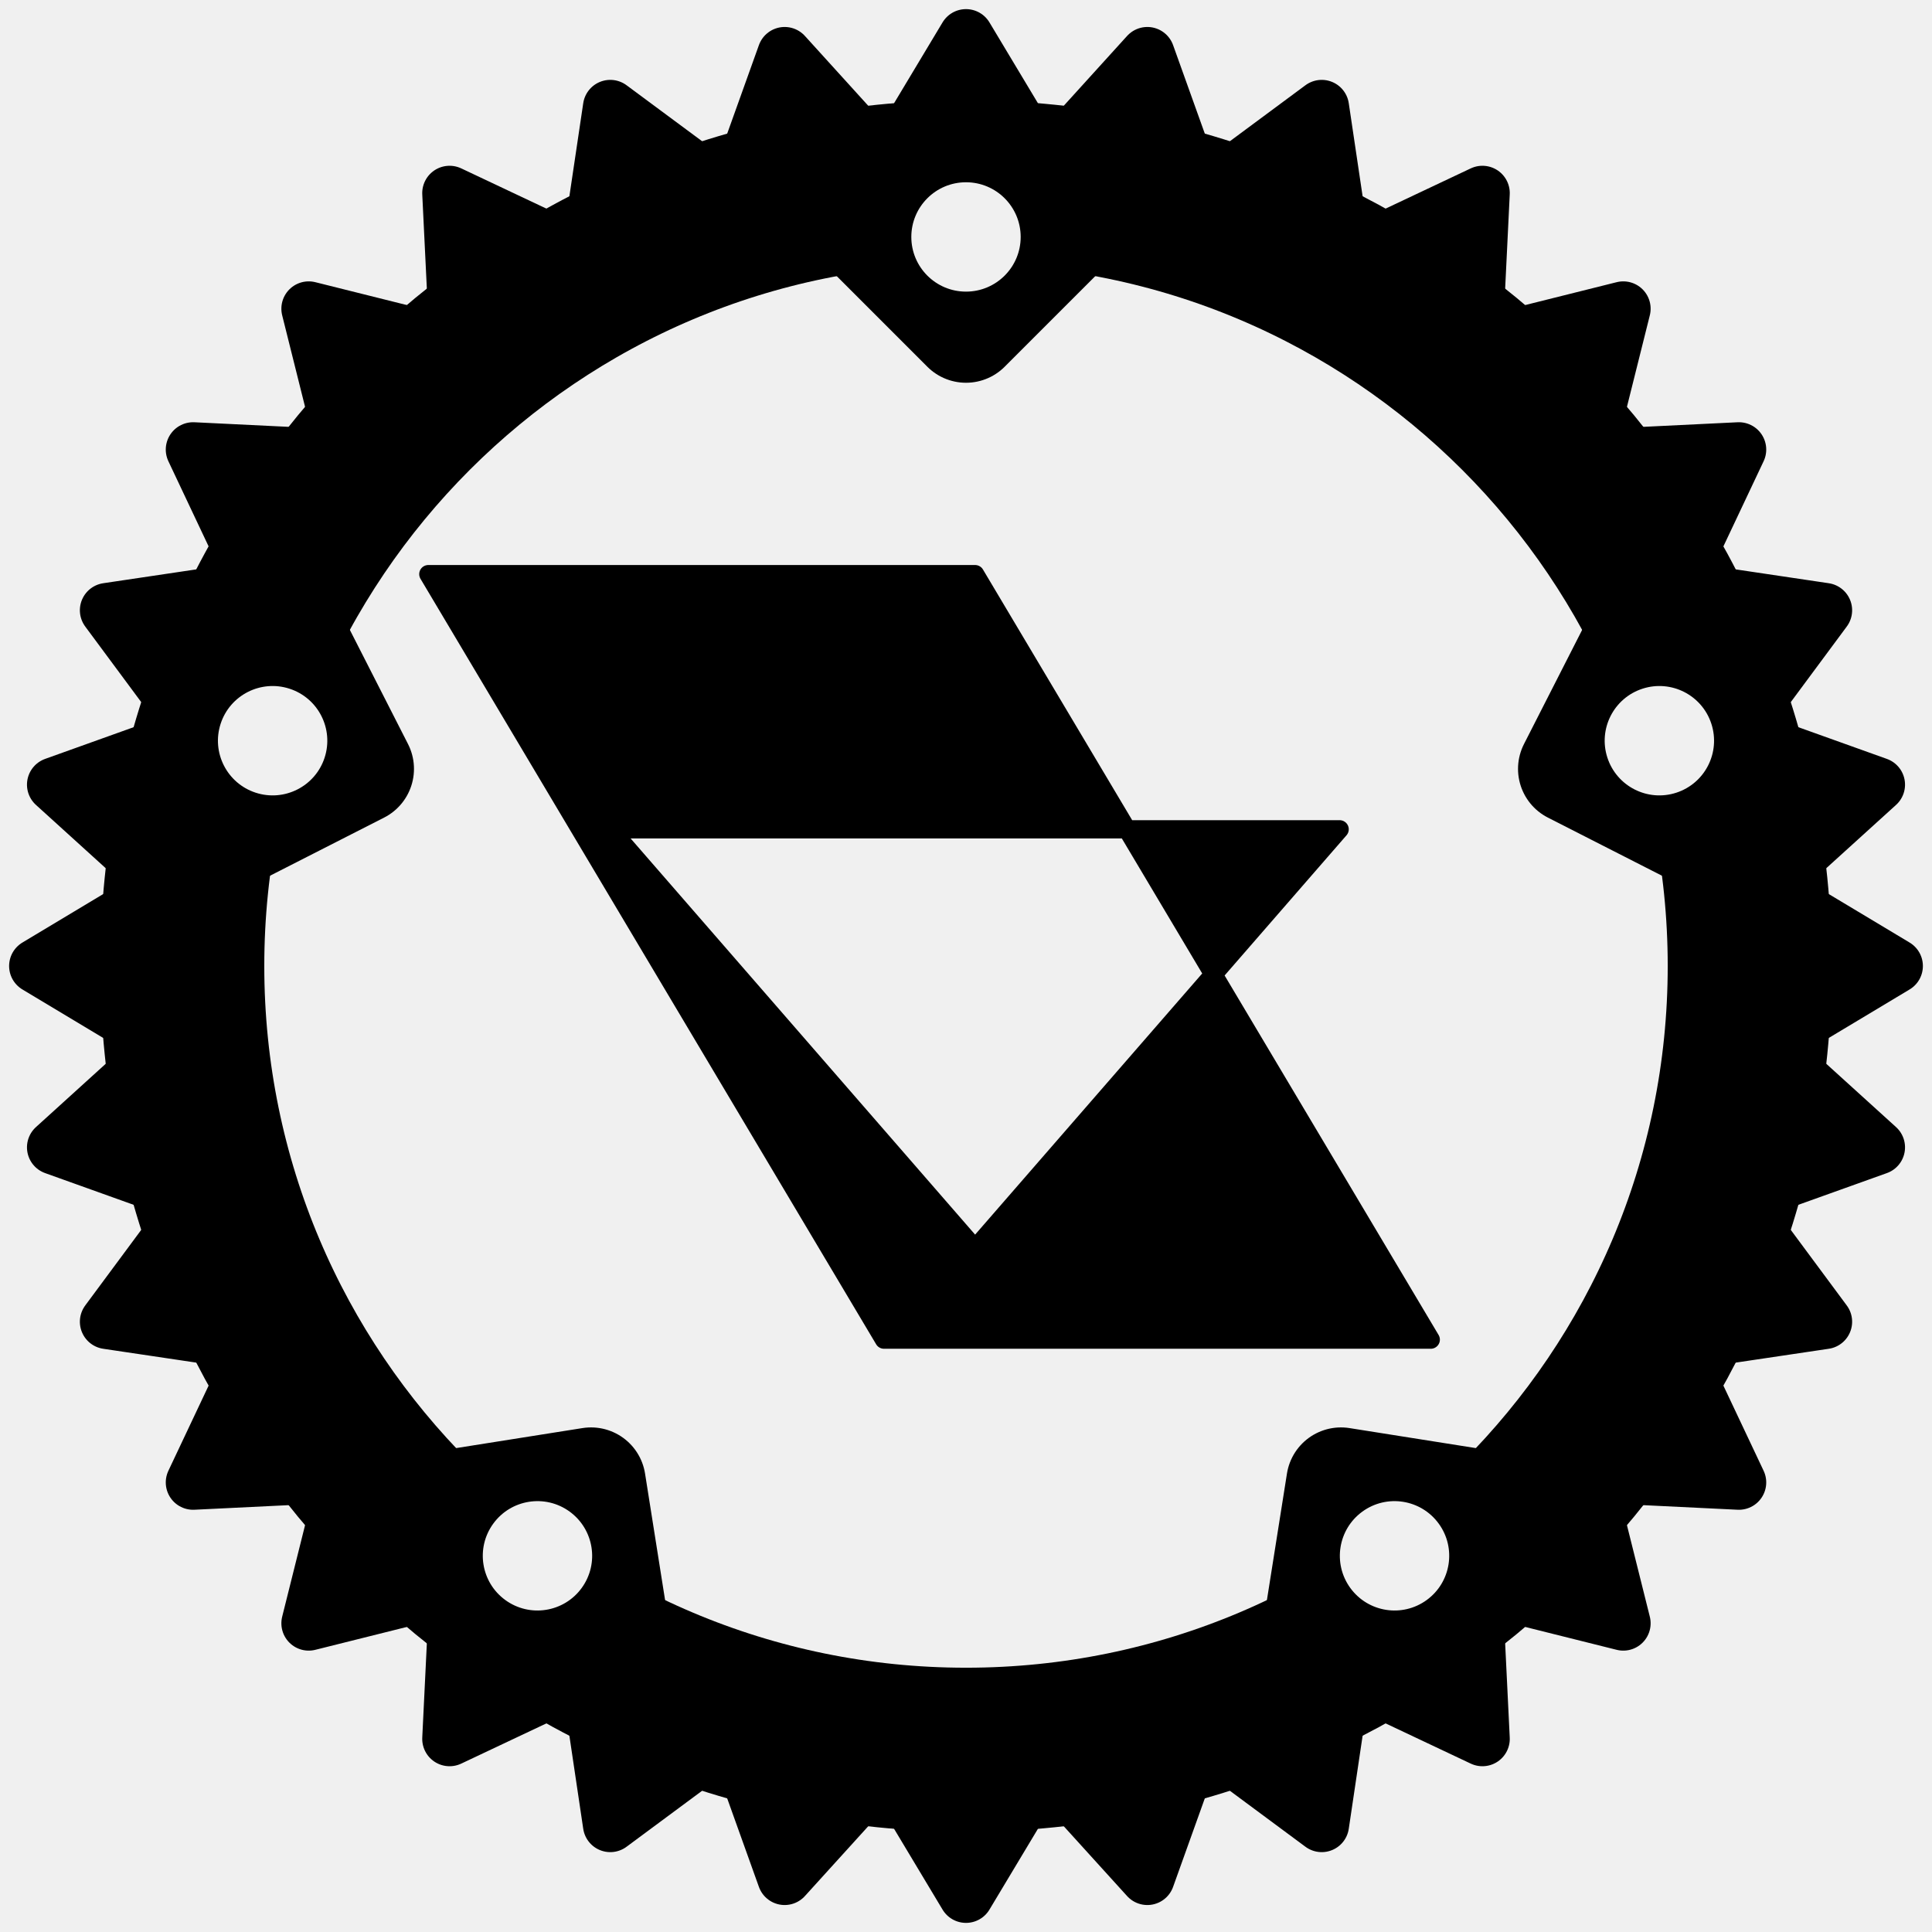
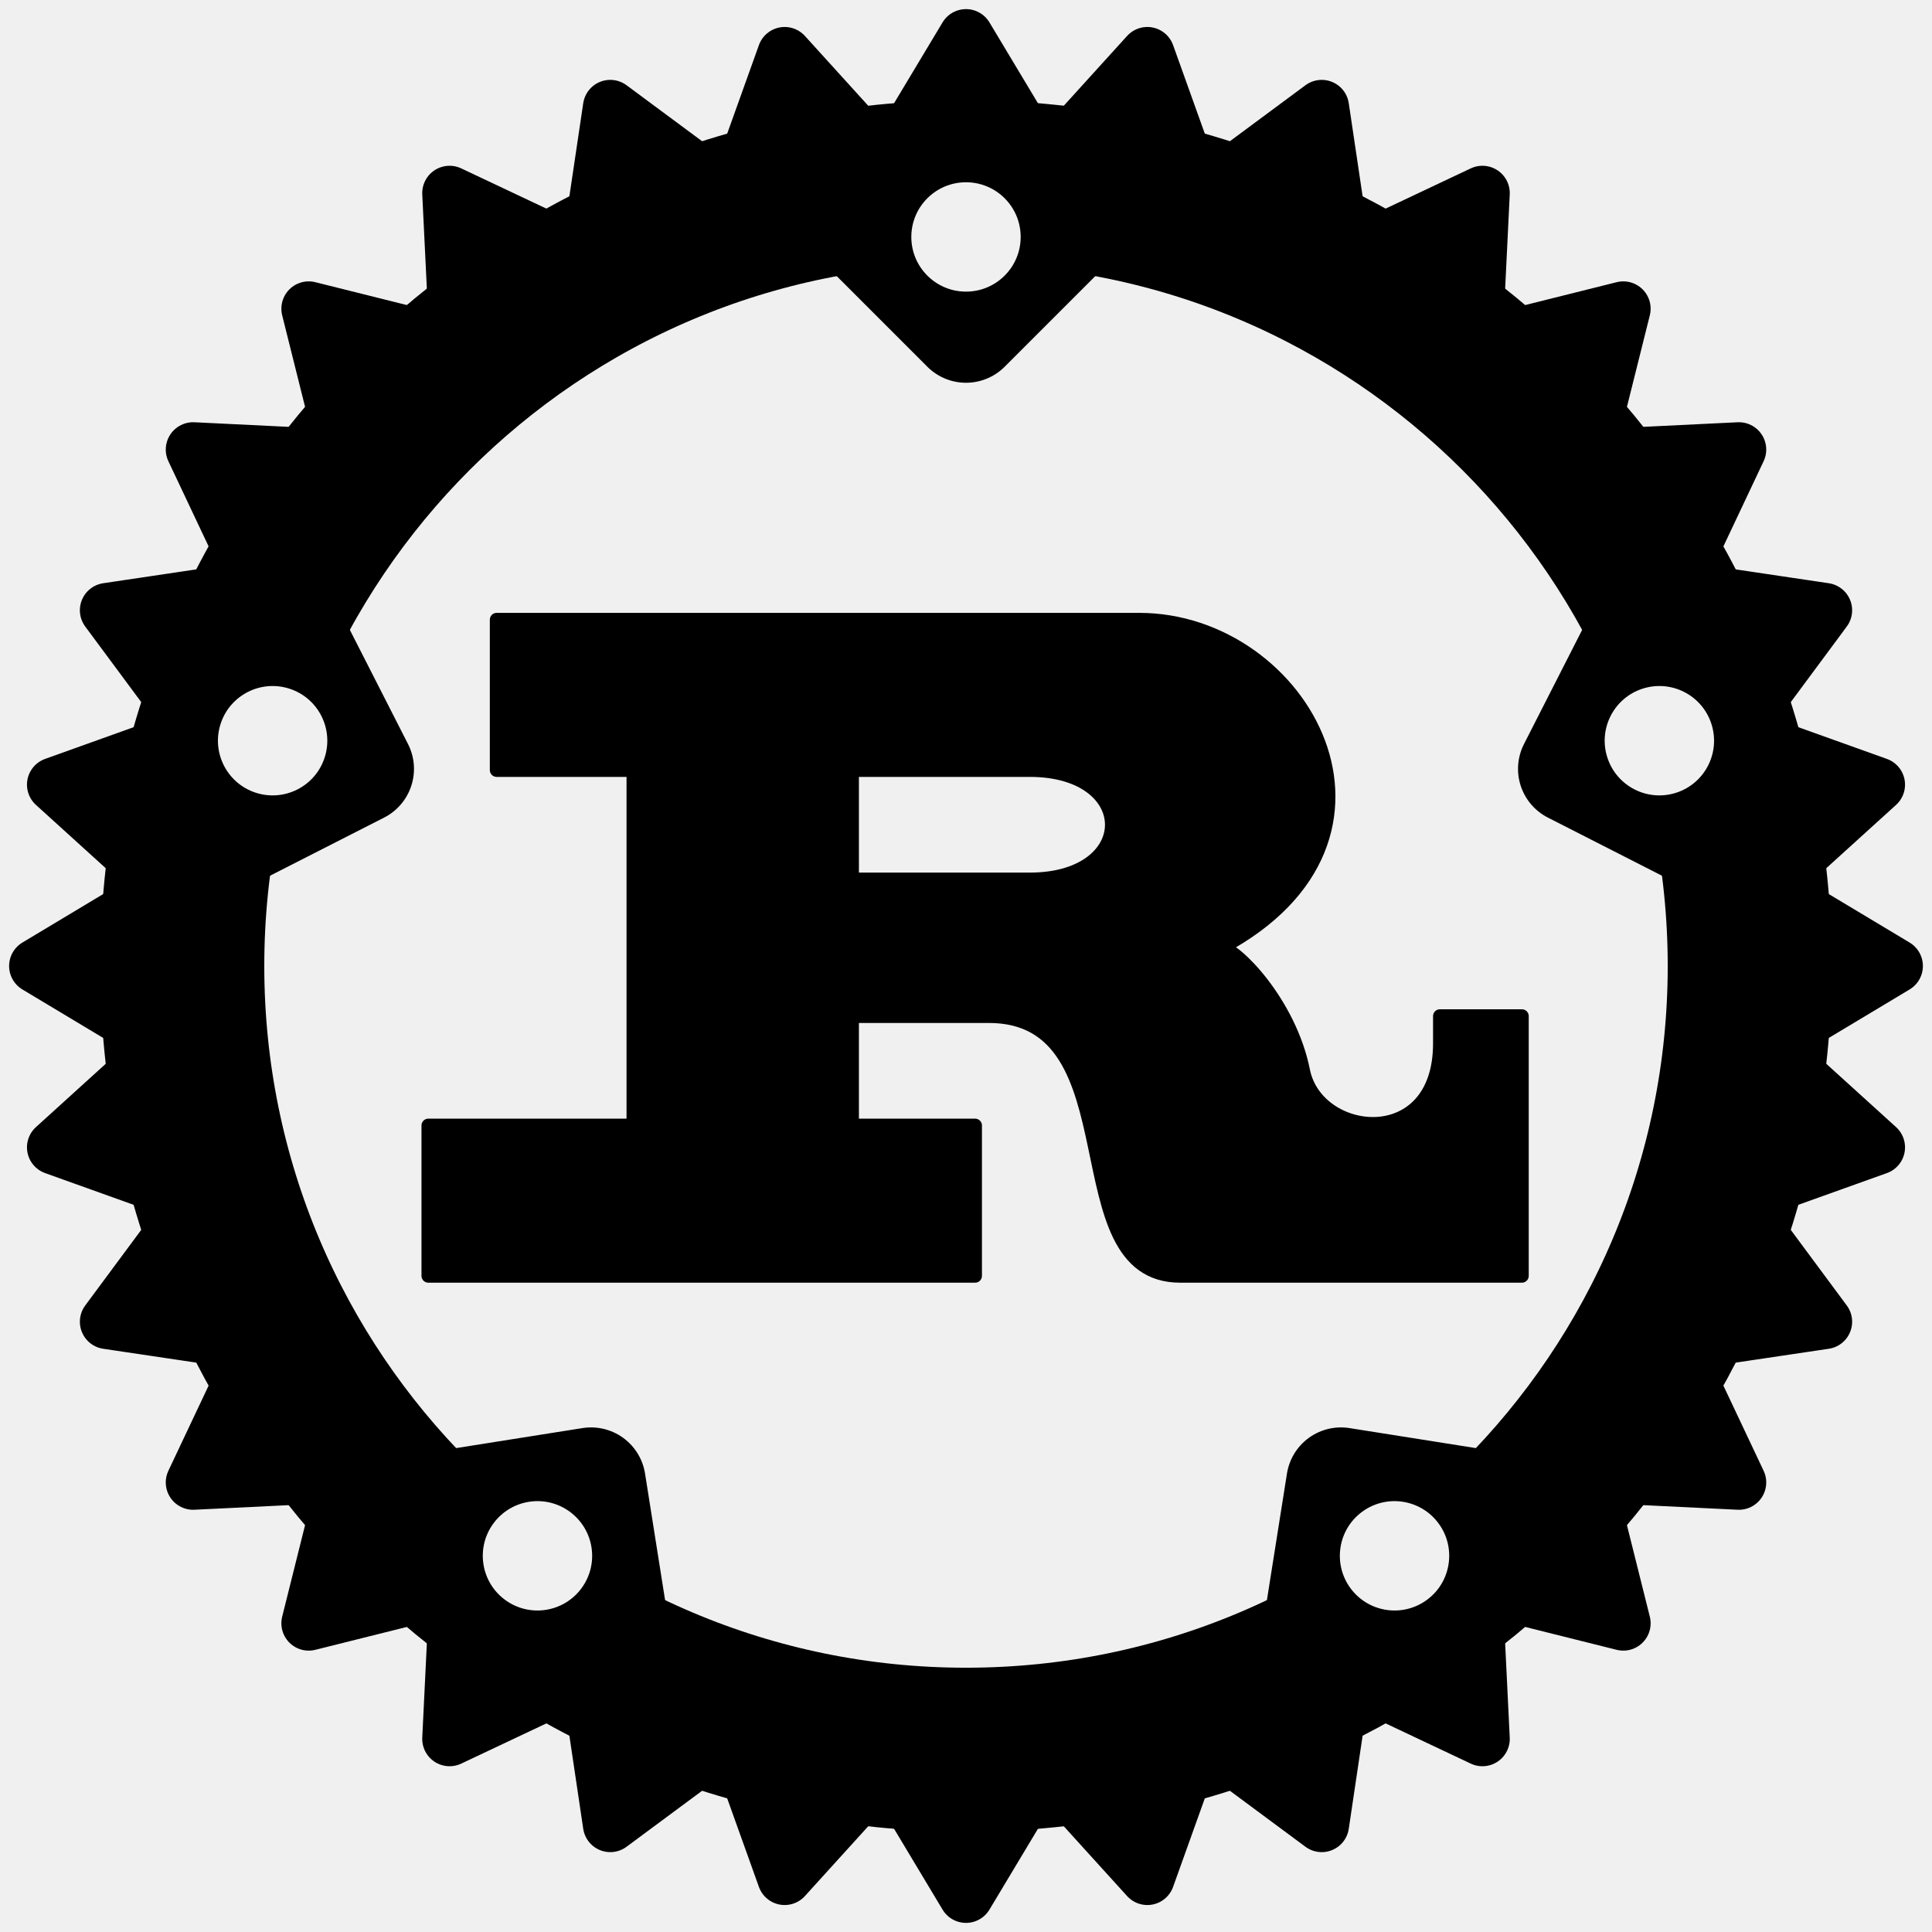
<svg xmlns="http://www.w3.org/2000/svg" xmlns:xlink="http://www.w3.org/1999/xlink" version="1.1" height="106" width="106">
  <g id="logo" transform="translate(53, 53)">
-     <path id="v" transform="translate(0.5, 0.5)" stroke="black" stroke-width="1" stroke-linejoin="round" d="     M -30,-22 L -5,20 L 25,20 L 0,-22 L -30,-22 Z     M -20,-8 L 20,-8 L 0,15 Z" />
+     <path id="r" transform="translate(0.5, 0.5) scale(0.75)" stroke="black" stroke-width="1" stroke-linejoin="round" d="     M -9,-15 H 4 C 12,-15 12,-7 4,-7 H -9 Z     M -40,22 H 0 V 11 H -9 V 3 H 1 C 12,3 6,22 15,22 H 40     V 3 H 34 V 5 C 34,13 25,12 24,7 C 23,2 19,-2 18,-2 C 33,-10 24,-26 12,-26 H -35     V -15 H -25 V 11 H -40 Z" />
    <g id="gear" mask="url(#holes)">
      <circle r="43" fill="none" stroke="black" stroke-width="9" />
      <g id="cogs">
        <polygon id="cog" stroke="black" stroke-width="3" stroke-linejoin="round" points="46,3 51,0 46,-3" />
        <use xlink:href="#cog" transform="rotate(11.25)" />
        <use xlink:href="#cog" transform="rotate(22.50)" />
        <use xlink:href="#cog" transform="rotate(33.75)" />
        <use xlink:href="#cog" transform="rotate(45.00)" />
        <use xlink:href="#cog" transform="rotate(56.25)" />
        <use xlink:href="#cog" transform="rotate(67.50)" />
        <use xlink:href="#cog" transform="rotate(78.75)" />
        <use xlink:href="#cog" transform="rotate(90.00)" />
        <use xlink:href="#cog" transform="rotate(101.25)" />
        <use xlink:href="#cog" transform="rotate(112.50)" />
        <use xlink:href="#cog" transform="rotate(123.75)" />
        <use xlink:href="#cog" transform="rotate(135.00)" />
        <use xlink:href="#cog" transform="rotate(146.25)" />
        <use xlink:href="#cog" transform="rotate(157.50)" />
        <use xlink:href="#cog" transform="rotate(168.75)" />
        <use xlink:href="#cog" transform="rotate(180.00)" />
        <use xlink:href="#cog" transform="rotate(191.25)" />
        <use xlink:href="#cog" transform="rotate(202.50)" />
        <use xlink:href="#cog" transform="rotate(213.75)" />
        <use xlink:href="#cog" transform="rotate(225.00)" />
        <use xlink:href="#cog" transform="rotate(236.25)" />
        <use xlink:href="#cog" transform="rotate(247.50)" />
        <use xlink:href="#cog" transform="rotate(258.75)" />
        <use xlink:href="#cog" transform="rotate(270.00)" />
        <use xlink:href="#cog" transform="rotate(281.25)" />
        <use xlink:href="#cog" transform="rotate(292.50)" />
        <use xlink:href="#cog" transform="rotate(303.75)" />
        <use xlink:href="#cog" transform="rotate(315.00)" />
        <use xlink:href="#cog" transform="rotate(326.25)" />
        <use xlink:href="#cog" transform="rotate(337.50)" />
        <use xlink:href="#cog" transform="rotate(348.75)" />
      </g>
      <g id="mounts">
        <polygon id="mount" stroke="black" stroke-width="6" stroke-linejoin="round" points="-7,-42 0,-35 7,-42" />
        <use xlink:href="#mount" transform="rotate(72)" />
        <use xlink:href="#mount" transform="rotate(144)" />
        <use xlink:href="#mount" transform="rotate(216)" />
        <use xlink:href="#mount" transform="rotate(288)" />
      </g>
    </g>
    <mask id="holes">
      <rect x="-60" y="-60" width="120" height="120" fill="white" />
      <circle id="hole" cy="-40" r="3" />
      <use xlink:href="#hole" transform="rotate(72)" />
      <use xlink:href="#hole" transform="rotate(144)" />
      <use xlink:href="#hole" transform="rotate(216)" />
      <use xlink:href="#hole" transform="rotate(288)" />
    </mask>
  </g>
</svg>
